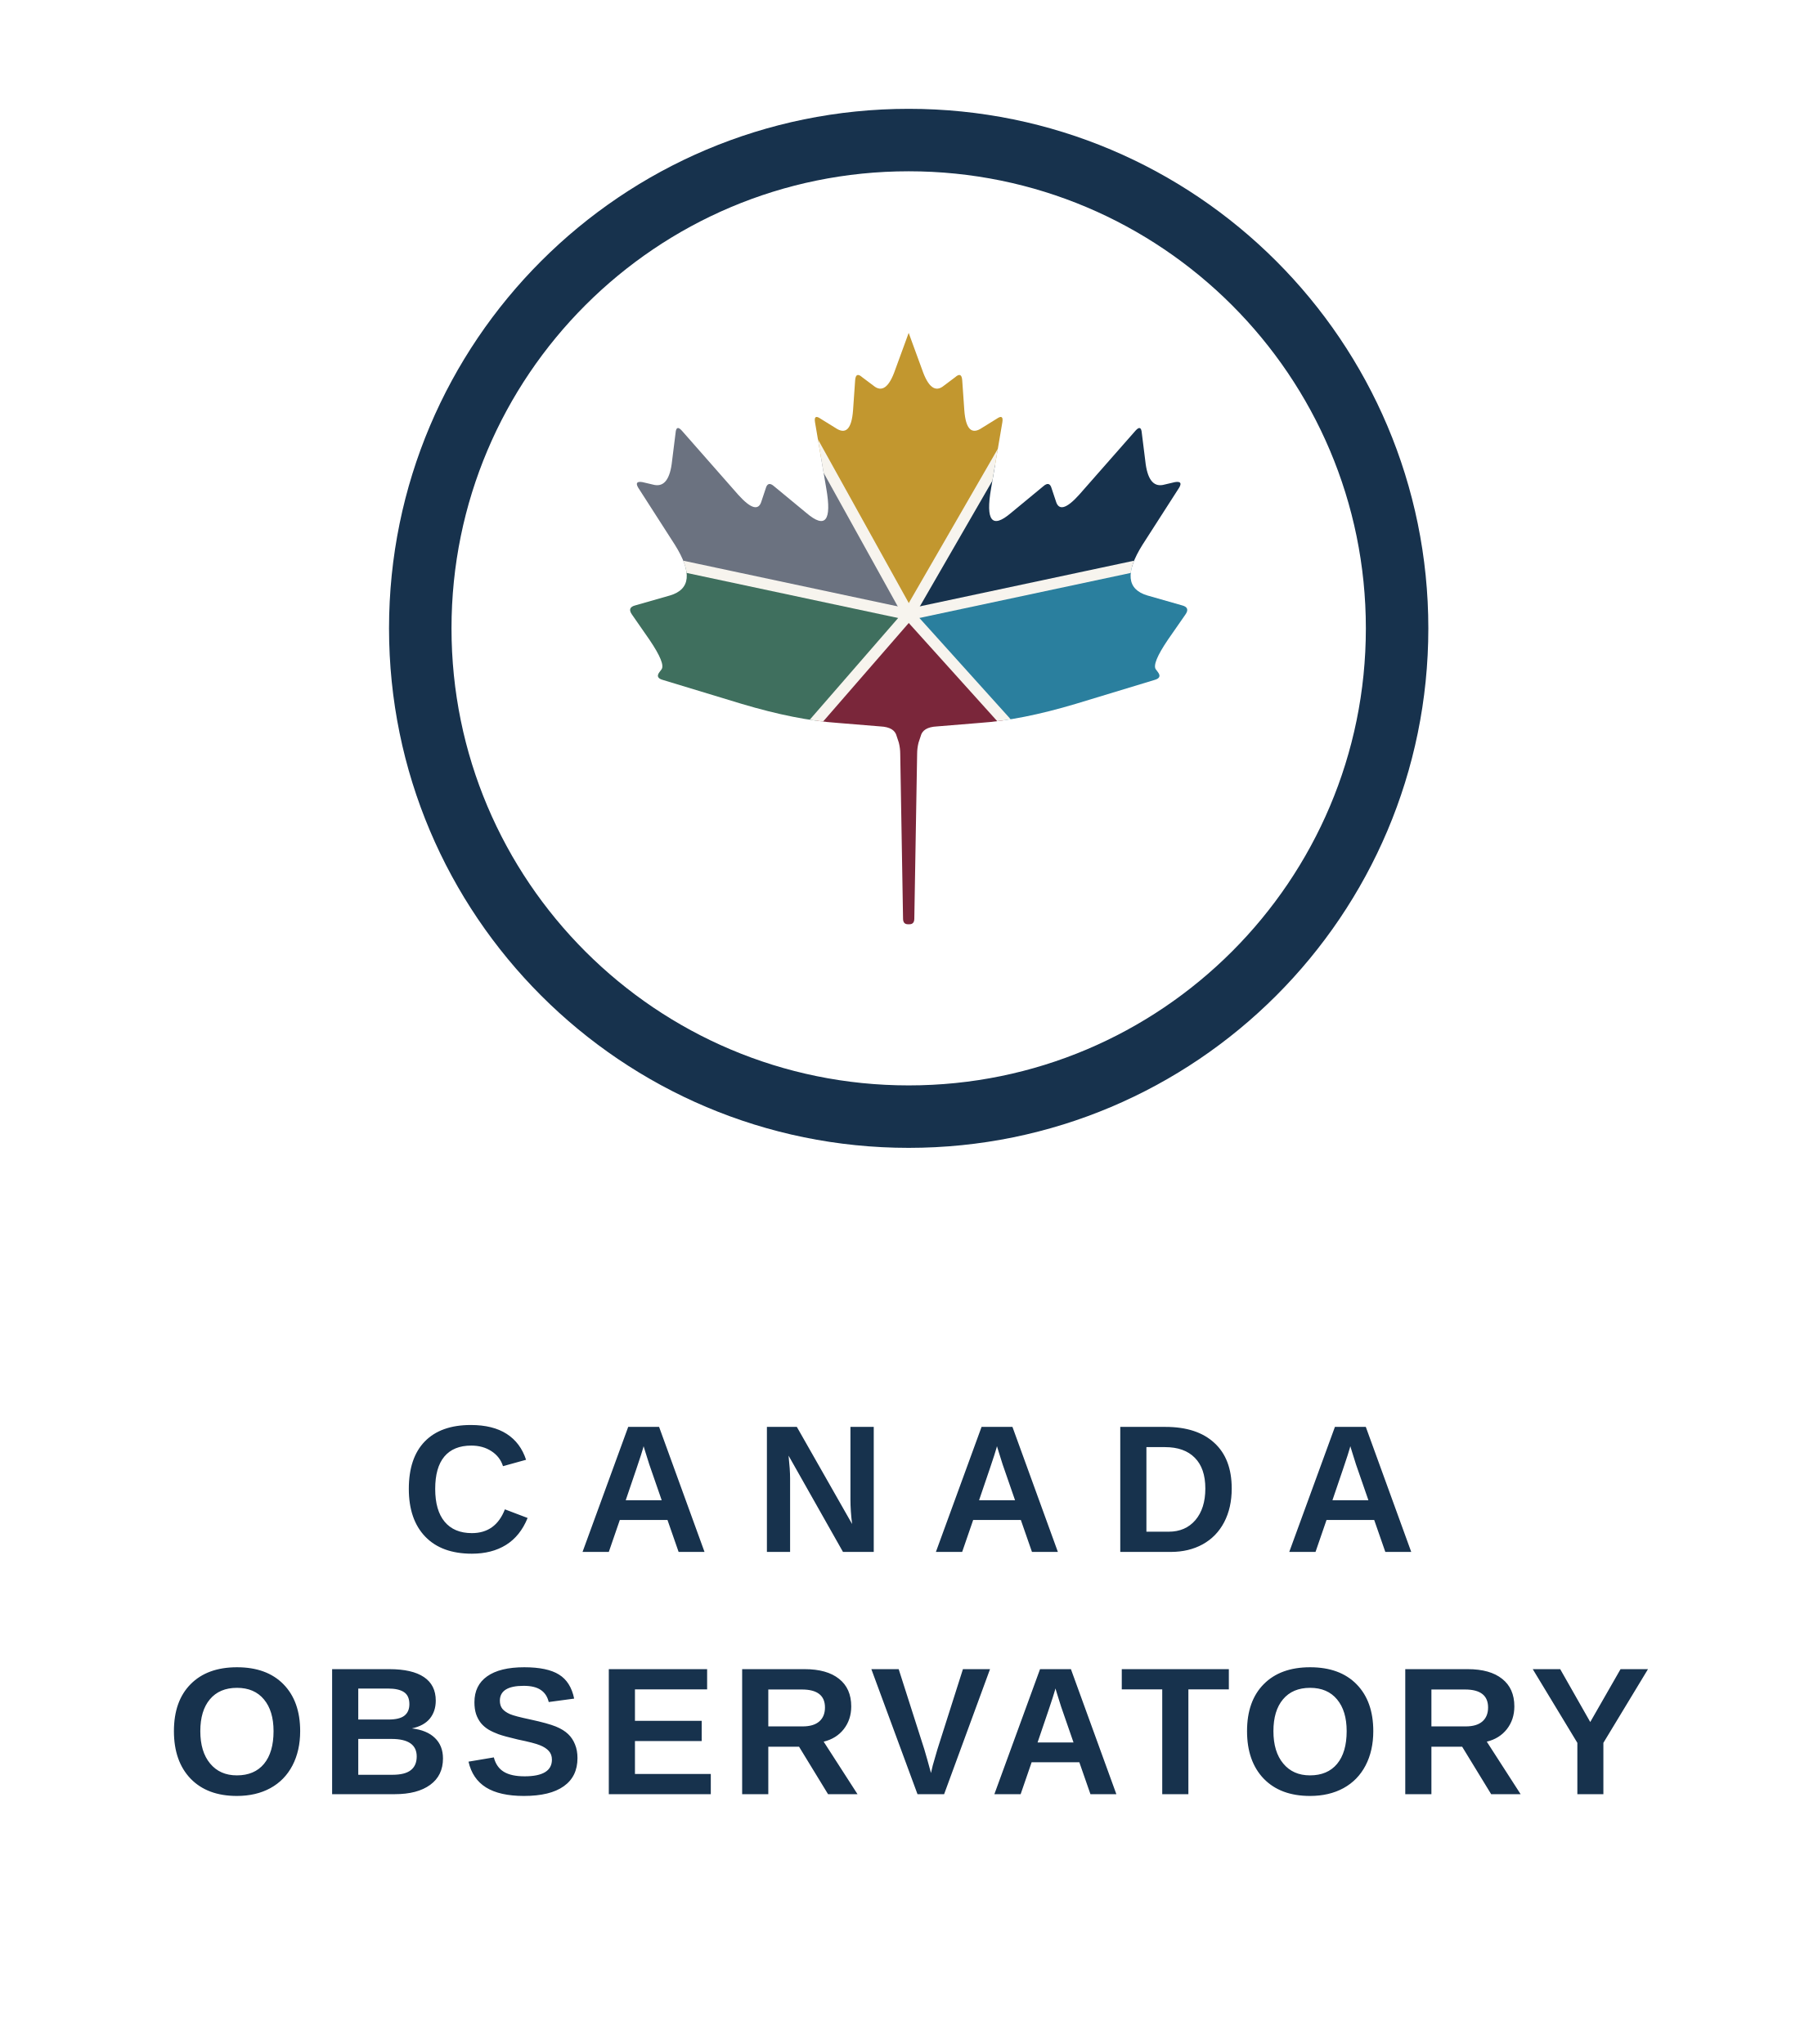
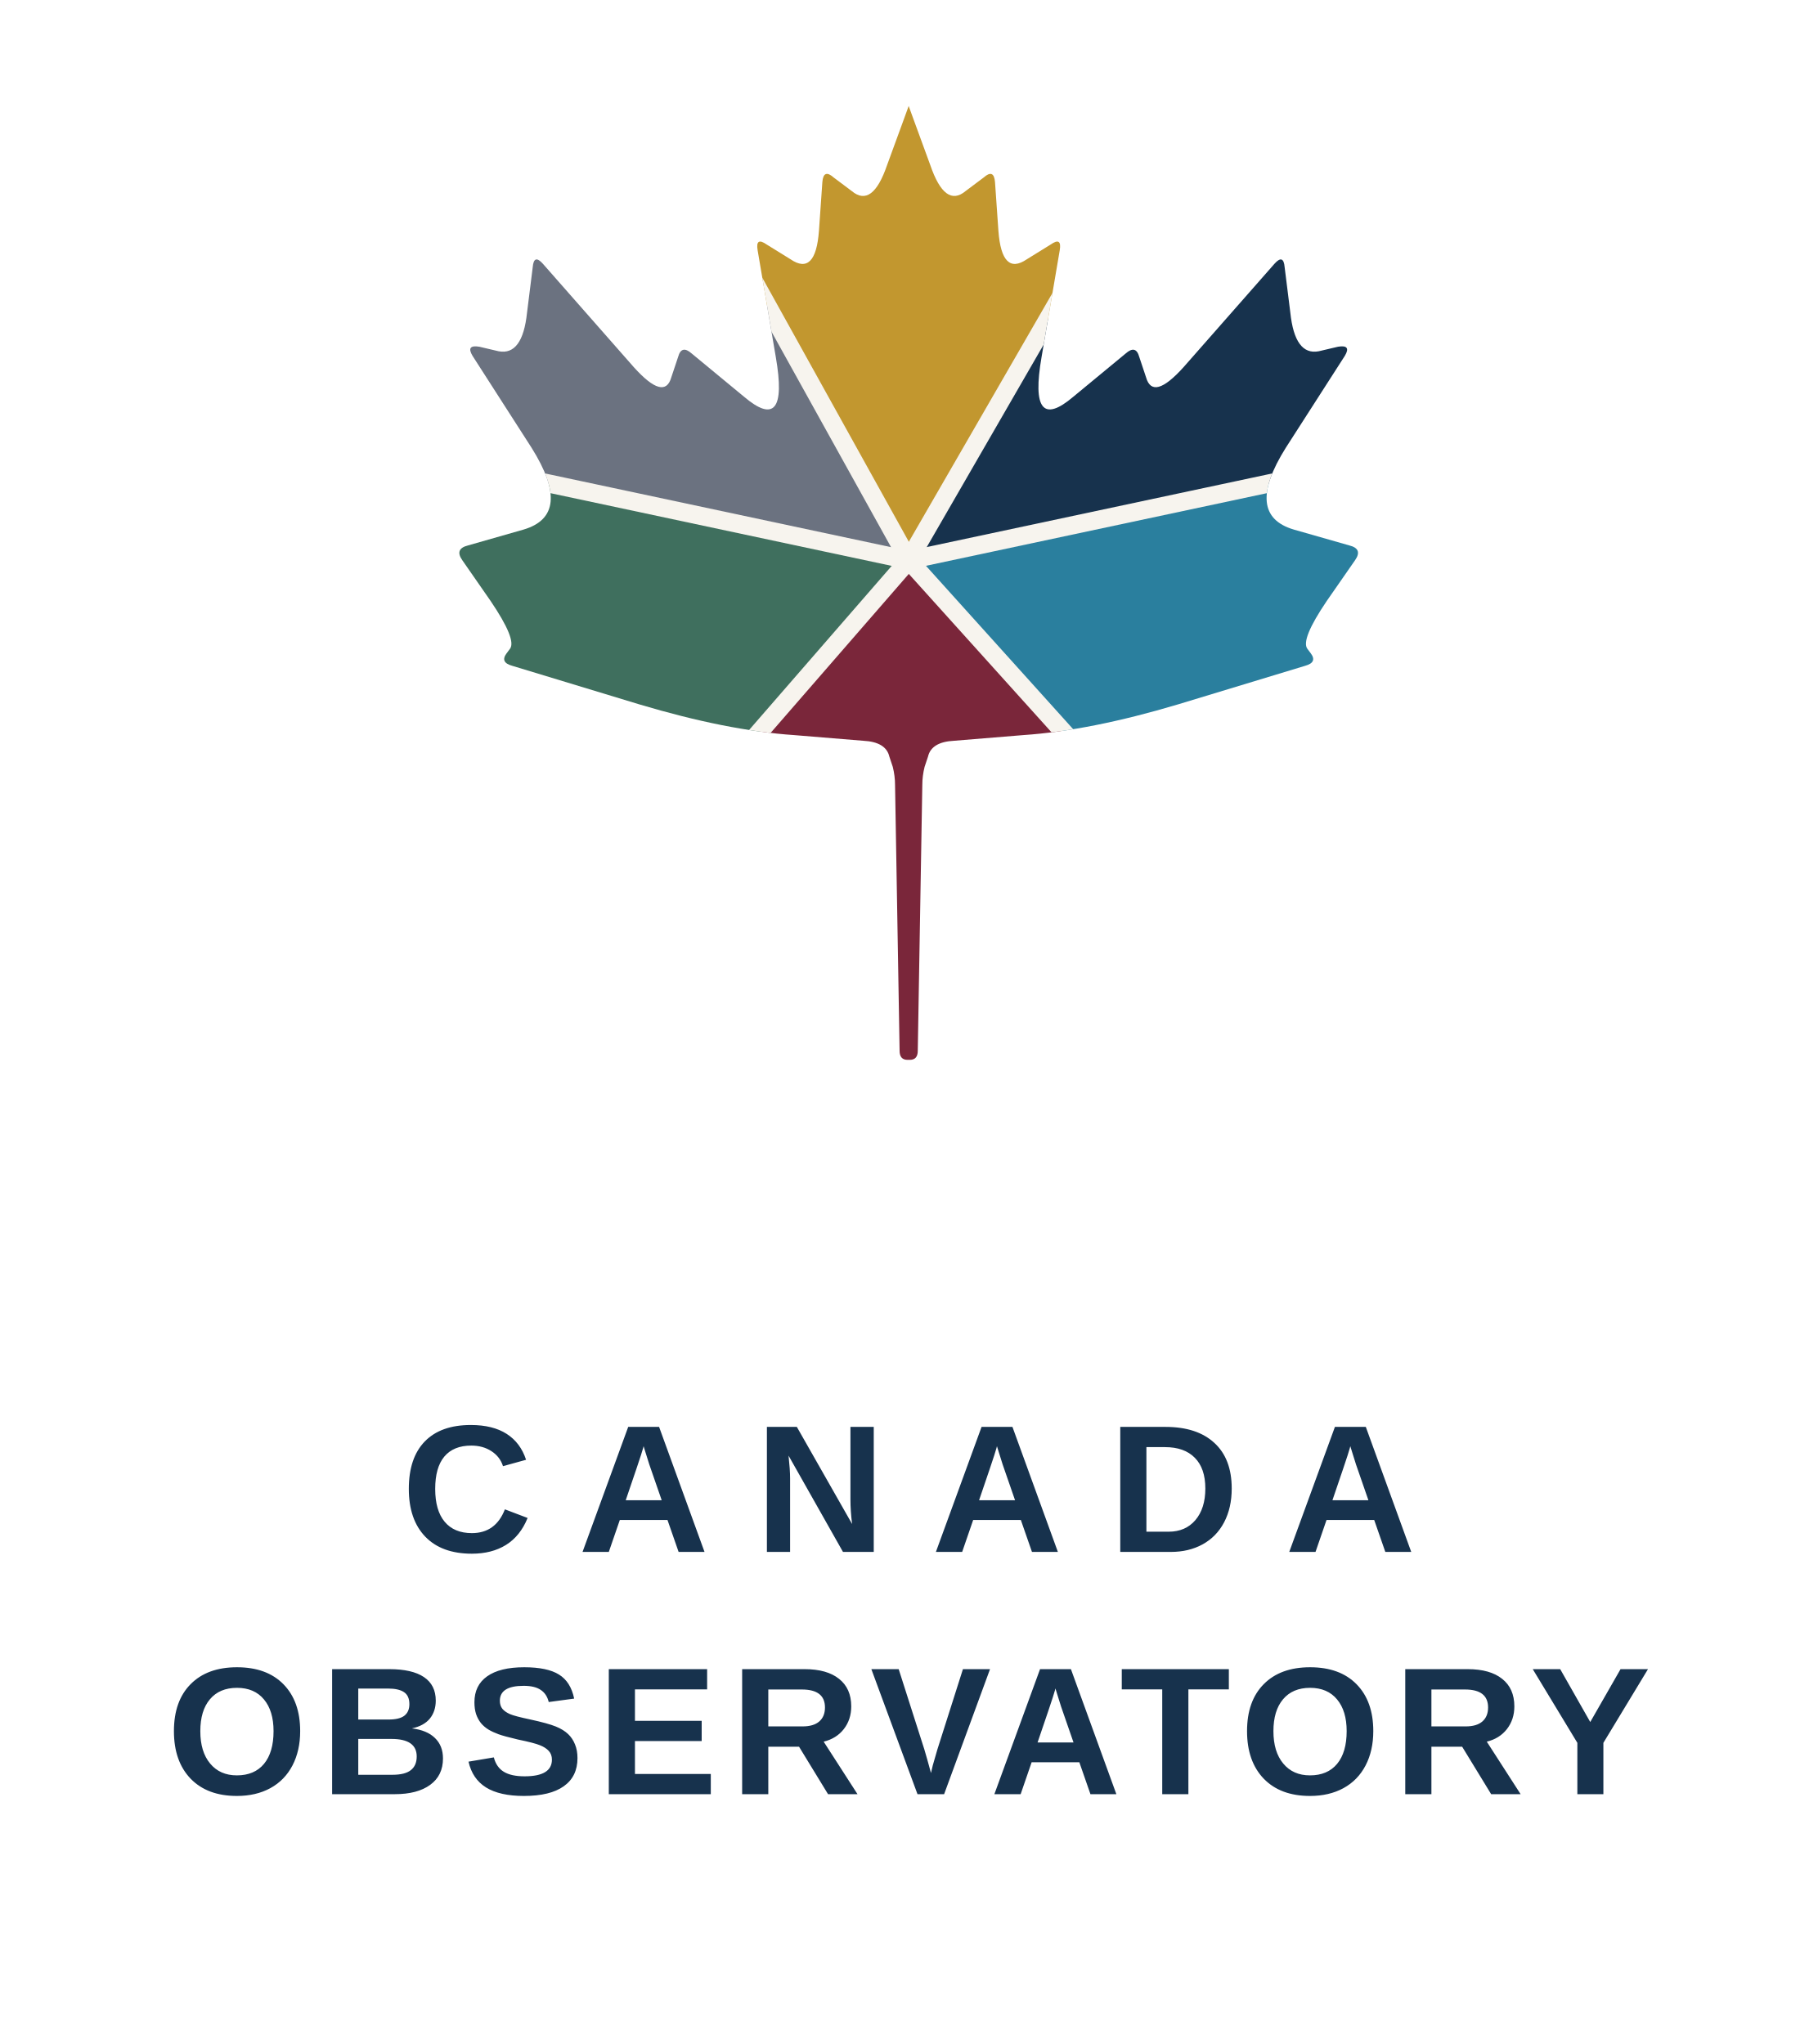
<svg xmlns="http://www.w3.org/2000/svg" viewBox="0 0 240 270">
  <g transform="translate(45,8) scale(1.5)">
-     <circle cx="50" cy="50" r="43" fill="none" stroke="#17324D" stroke-width="5.5" />
-     <g transform="translate(19,21.5) scale(0.62)">
-       <defs>
-         <path id="Lbc" d="M 50.0 4.0 Q 50.0 4.0 50.4 5.1 L 51.9 9.2 Q 53.2 13.0 55.0 11.5 L 56.6 10.3 Q 57.5 9.5 57.6 10.7 L 57.9 15.0 Q 58.2 19.0 60.4 17.5 L 62.5 16.2 Q 63.5 15.5 63.3 16.7 L 61.7 26.1 Q 60.5 33.0 64.5 29.6 L 69.1 25.8 Q 70.0 25.0 70.3 26.1 L 70.9 27.9 Q 71.5 30.0 74.2 27.0 L 82.2 17.9 Q 83.0 17.0 83.1 18.2 L 83.6 22.2 Q 84.0 26.0 86.1 25.6 L 87.8 25.2 Q 89.0 25.0 88.4 26.0 L 83.2 34.1 Q 79.5 40.0 83.9 41.3 L 88.8 42.7 Q 90.0 43.0 89.3 44.0 L 86.8 47.6 Q 84.5 51.0 85.1 51.8 L 85.4 52.2 Q 86.0 53.0 84.9 53.3 L 73.7 56.7 Q 66.0 59.0 60.1 59.4 L 54.0 59.9 Q 52.0 60.0 51.7 61.3 L 51.4 62.2 Q 51.2 63.0 51.2 63.8 L 50.8 87.2 Q 50.8 88.0 50.1 88.0 L 49.9 88.0 Q 49.2 88.0 49.2 87.2 L 48.8 63.8 Q 48.8 63.0 48.6 62.2 L 48.3 61.3 Q 48.0 60.0 46.0 59.9 L 39.9 59.4 Q 34.0 59.0 26.3 56.7 L 15.1 53.3 Q 14.0 53.0 14.6 52.2 L 14.9 51.8 Q 15.5 51.0 13.2 47.6 L 10.7 44.0 Q 10.0 43.0 11.2 42.7 L 16.1 41.3 Q 20.5 40.0 16.8 34.1 L 11.6 26.0 Q 11.0 25.0 12.2 25.2 L 13.9 25.6 Q 16.0 26.0 16.4 22.2 L 16.9 18.2 Q 17.0 17.0 17.8 17.9 L 25.8 27.0 Q 28.5 30.0 29.1 27.9 L 29.7 26.1 Q 30.0 25.0 30.9 25.8 L 35.5 29.6 Q 39.5 33.0 38.3 26.1 L 36.7 16.7 Q 36.5 15.5 37.5 16.2 L 39.6 17.5 Q 41.8 19.0 42.1 15.0 L 42.4 10.7 Q 42.5 9.5 43.4 10.3 L 45.0 11.5 Q 46.8 13.0 48.1 9.2 L 49.6 5.1 Q 50.0 4.0 50.0 4.0 Z" />
-         <clipPath id="Cbc">
-           <use href="#Lbc" />
-         </clipPath>
-       </defs>
-       <g clip-path="url(#Cbc)">
-         <path d="M 50 44 L 3.9 -39.1 L 97.5 -38.3 Z" fill="#C2972F" />
-         <path d="M 50 44 L 97.5 -38.3 L 142.9 24.2 Z" fill="#17324D" />
-         <path d="M 50 44 L 142.9 24.2 L 113.6 114.6 Z" fill="#2A7F9E" />
-         <path d="M 50 44 L 113.6 114.6 L -12.3 115.7 Z" fill="#7A263A" />
-         <path d="M 50 44 L -12.3 115.7 L -42.9 24.2 Z" fill="#3F6F5E" />
-         <path d="M 50 44 L -42.9 24.2 L 3.9 -39.1 Z" fill="#6B7280" />
-         <line x1="50" y1="44" x2="3.9" y2="-39.1" stroke="#F7F4EE" stroke-width="1.6" />
-         <line x1="50" y1="44" x2="97.5" y2="-38.3" stroke="#F7F4EE" stroke-width="1.6" />
-         <line x1="50" y1="44" x2="142.9" y2="24.2" stroke="#F7F4EE" stroke-width="1.6" />
-         <line x1="50" y1="44" x2="113.6" y2="114.6" stroke="#F7F4EE" stroke-width="1.6" />
-         <line x1="50" y1="44" x2="-12.3" y2="115.7" stroke="#F7F4EE" stroke-width="1.6" />
-         <line x1="50" y1="44" x2="-42.9" y2="24.2" stroke="#F7F4EE" stroke-width="1.6" />
-       </g>
+     <defs>
+       <path id="Lbc" d="M 50.0 4.0 Q 50.0 4.0 50.4 5.1 L 51.9 9.2 Q 53.2 13.0 55.0 11.5 L 56.6 10.3 Q 57.5 9.5 57.6 10.7 L 57.9 15.0 Q 58.2 19.0 60.4 17.5 L 62.5 16.2 Q 63.5 15.5 63.3 16.7 L 61.7 26.1 Q 60.5 33.0 64.5 29.6 L 69.1 25.8 Q 70.0 25.0 70.3 26.1 L 70.9 27.9 Q 71.5 30.0 74.2 27.0 L 82.2 17.9 Q 83.0 17.0 83.1 18.2 L 83.6 22.2 Q 84.0 26.0 86.1 25.6 L 87.8 25.2 Q 89.0 25.0 88.4 26.0 L 83.2 34.1 Q 79.5 40.0 83.9 41.3 L 88.8 42.7 Q 90.0 43.0 89.3 44.0 L 86.8 47.6 Q 84.5 51.0 85.1 51.8 L 85.4 52.2 Q 86.0 53.0 84.9 53.3 L 73.7 56.7 Q 66.0 59.0 60.1 59.4 L 54.0 59.9 Q 52.0 60.0 51.7 61.3 L 51.4 62.2 Q 51.2 63.0 51.2 63.8 L 50.8 87.2 Q 50.8 88.0 50.1 88.0 L 49.9 88.0 Q 49.2 88.0 49.2 87.2 L 48.8 63.8 Q 48.8 63.0 48.6 62.2 L 48.3 61.3 Q 48.0 60.0 46.0 59.9 L 39.9 59.4 Q 34.0 59.0 26.3 56.7 L 15.1 53.3 Q 14.0 53.0 14.6 52.2 L 14.9 51.8 Q 15.5 51.0 13.2 47.6 L 10.7 44.0 Q 10.0 43.0 11.2 42.7 L 16.1 41.3 Q 20.5 40.0 16.8 34.1 L 11.6 26.0 Q 11.0 25.0 12.2 25.2 L 13.9 25.6 Q 16.0 26.0 16.4 22.2 L 16.9 18.2 Q 17.0 17.0 17.8 17.9 L 25.8 27.0 Q 28.5 30.0 29.1 27.9 L 29.7 26.1 Q 30.0 25.0 30.9 25.8 L 35.5 29.6 Q 39.5 33.0 38.3 26.1 L 36.7 16.7 Q 36.5 15.5 37.5 16.2 L 39.6 17.5 Q 41.8 19.0 42.1 15.0 L 42.4 10.7 Q 42.5 9.5 43.4 10.3 L 45.0 11.5 Q 46.8 13.0 48.1 9.2 L 49.6 5.1 Q 50.0 4.0 50.0 4.0 Z" />
+       <clipPath id="Cbc">
+         <use href="#Lbc" />
+       </clipPath>
+     </defs>
+     <g clip-path="url(#Cbc)">
+       <path d="M 50 44 L 3.9 -39.1 L 97.5 -38.3 Z" fill="#C2972F" />
+       <path d="M 50 44 L 97.5 -38.3 L 142.9 24.2 Z" fill="#17324D" />
+       <path d="M 50 44 L 142.9 24.2 L 113.6 114.6 Z" fill="#2A7F9E" />
+       <path d="M 50 44 L 113.6 114.6 L -12.3 115.7 Z" fill="#7A263A" />
+       <path d="M 50 44 L -12.3 115.7 L -42.9 24.2 Z" fill="#3F6F5E" />
+       <path d="M 50 44 L -42.9 24.2 L 3.9 -39.1 Z" fill="#6B7280" />
+       <line x1="50" y1="44" x2="3.9" y2="-39.1" stroke="#F7F4EE" stroke-width="1.6" />
+       <line x1="50" y1="44" x2="97.5" y2="-38.3" stroke="#F7F4EE" stroke-width="1.6" />
+       <line x1="50" y1="44" x2="142.9" y2="24.2" stroke="#F7F4EE" stroke-width="1.6" />
+       <line x1="50" y1="44" x2="113.6" y2="114.6" stroke="#F7F4EE" stroke-width="1.6" />
+       <line x1="50" y1="44" x2="-12.3" y2="115.7" stroke="#F7F4EE" stroke-width="1.6" />
+       <line x1="50" y1="44" x2="-42.9" y2="24.2" stroke="#F7F4EE" stroke-width="1.6" />
    </g>
  </g>
  <text x="120" y="205" font-family="'Radio Canada', 'Helvetica Neue', Arial, sans-serif" font-size="24" font-weight="700" letter-spacing="6" fill="#17324D" text-anchor="middle">CANADA</text>
  <text x="120" y="237" font-family="'Radio Canada', 'Helvetica Neue', Arial, sans-serif" font-size="24" font-weight="700" letter-spacing="1.6" fill="#17324D" text-anchor="middle">OBSERVATORY</text>
</svg>
